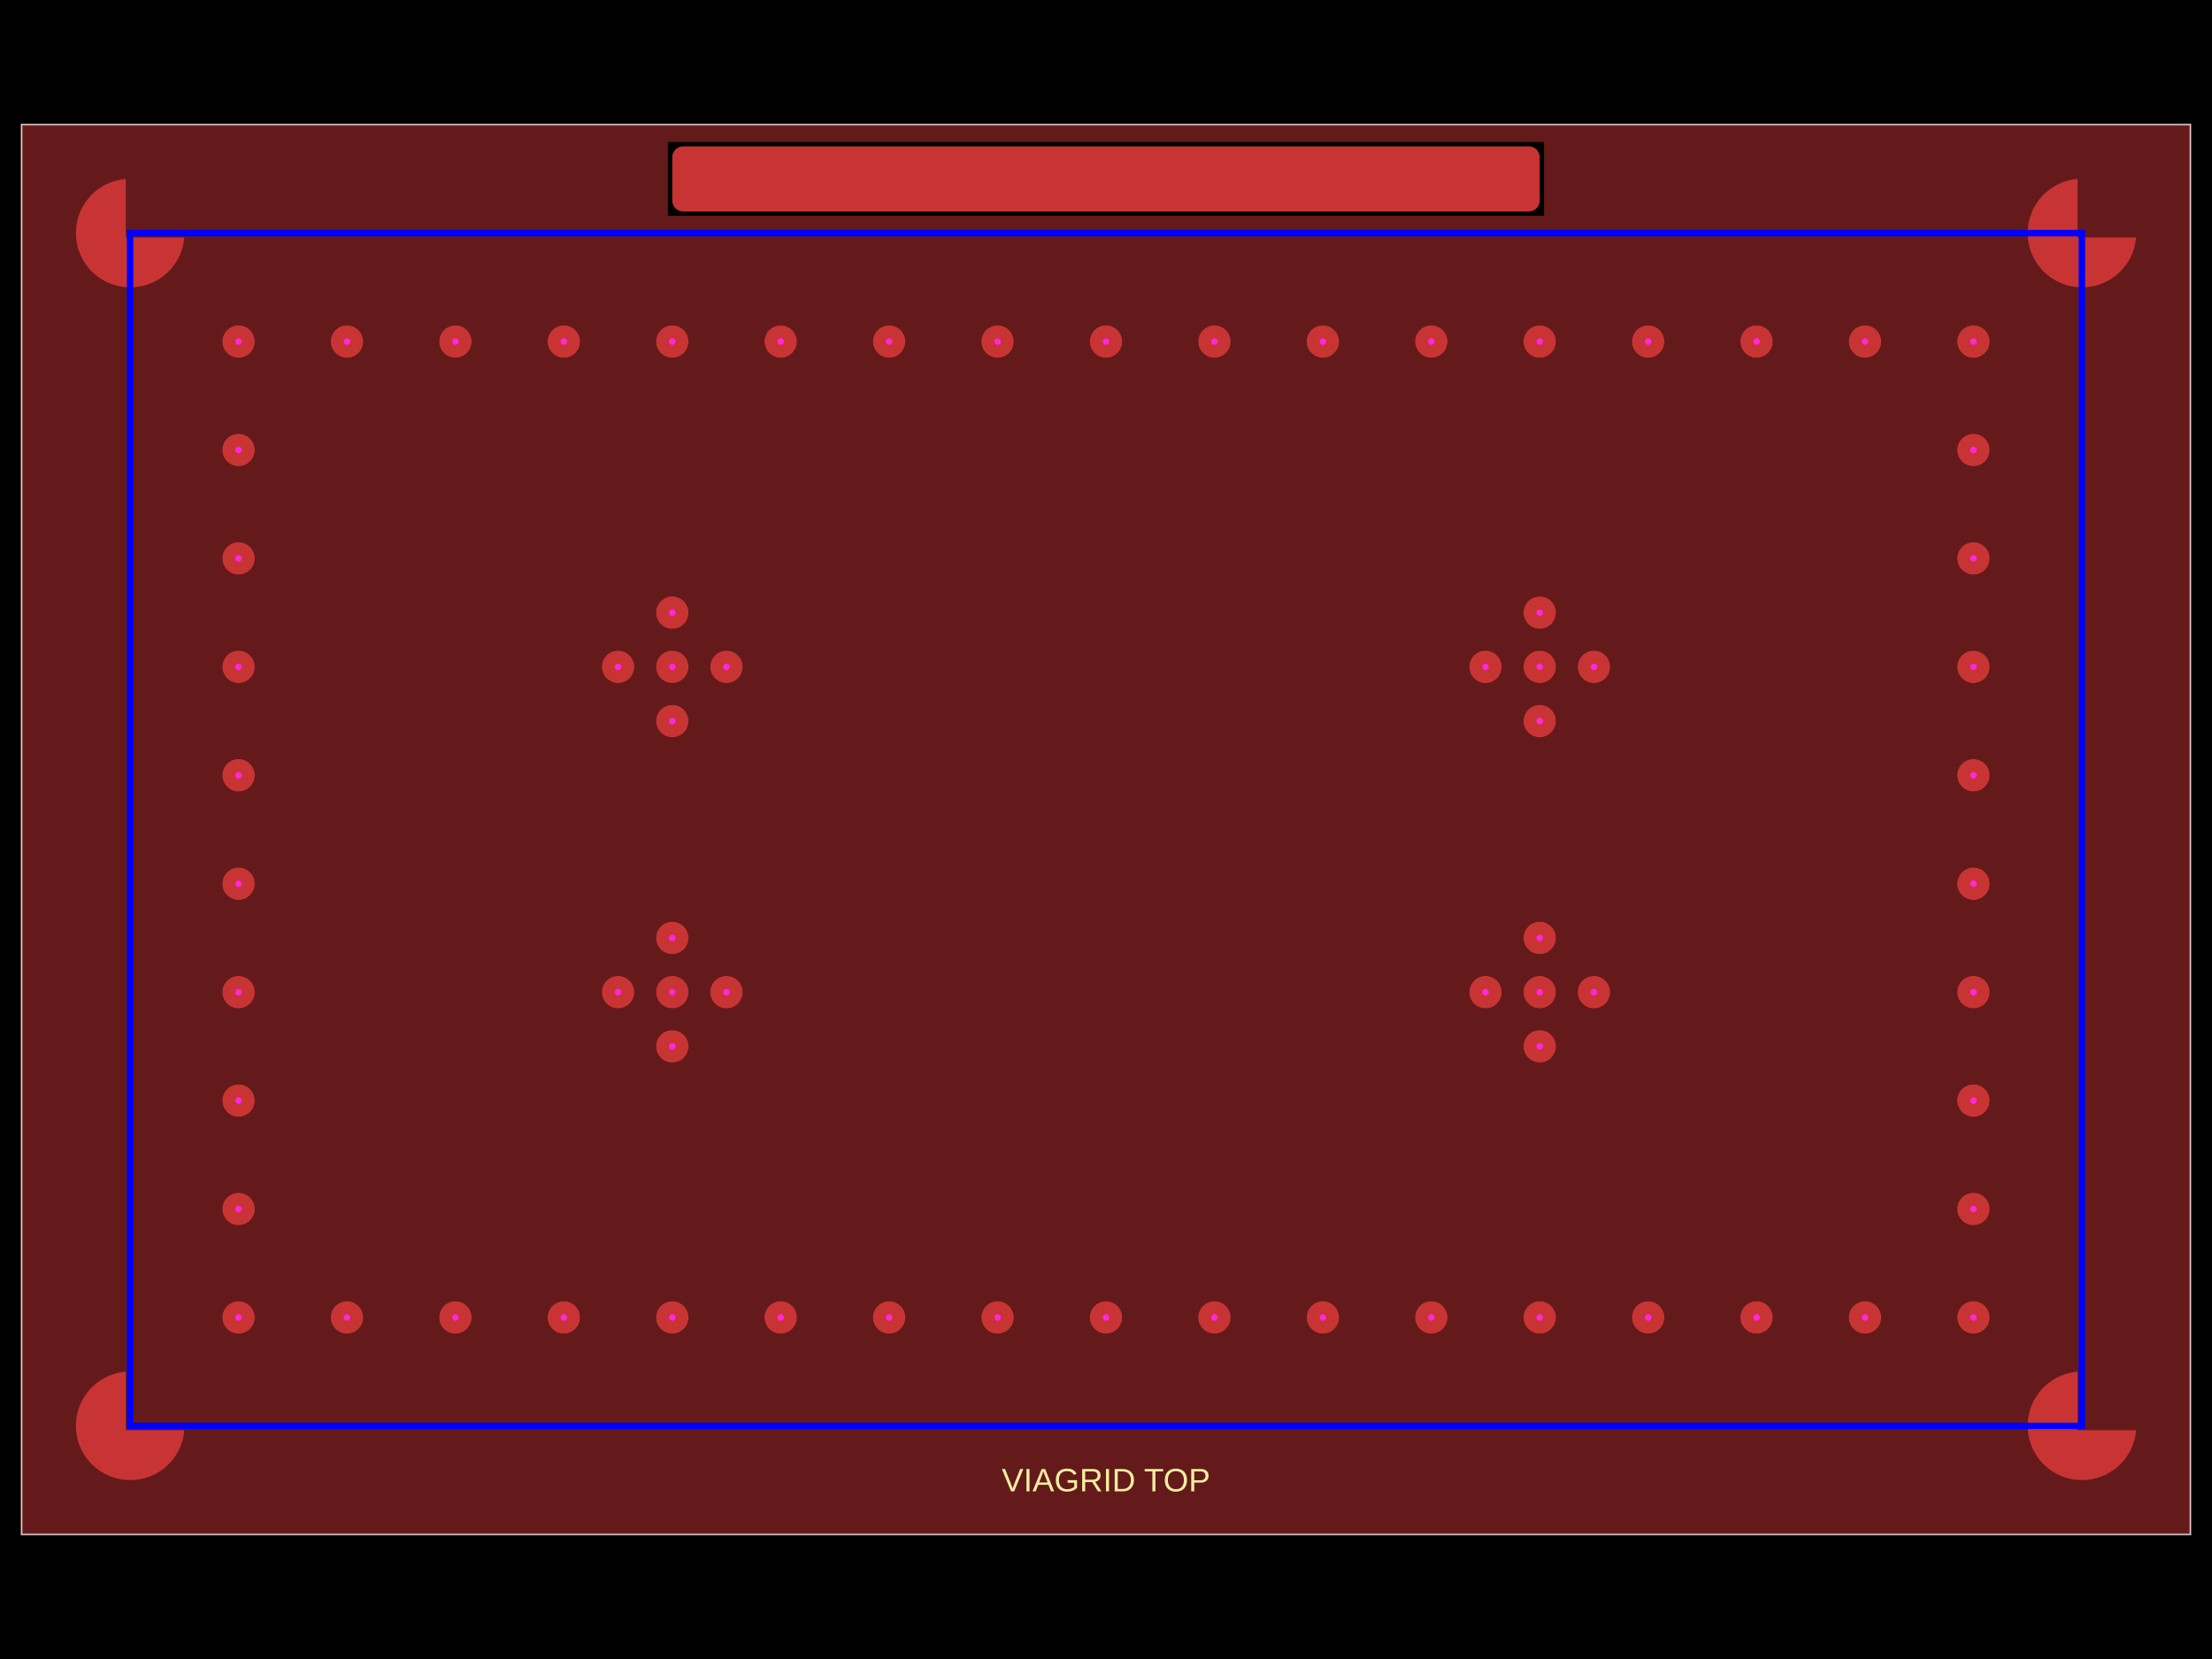
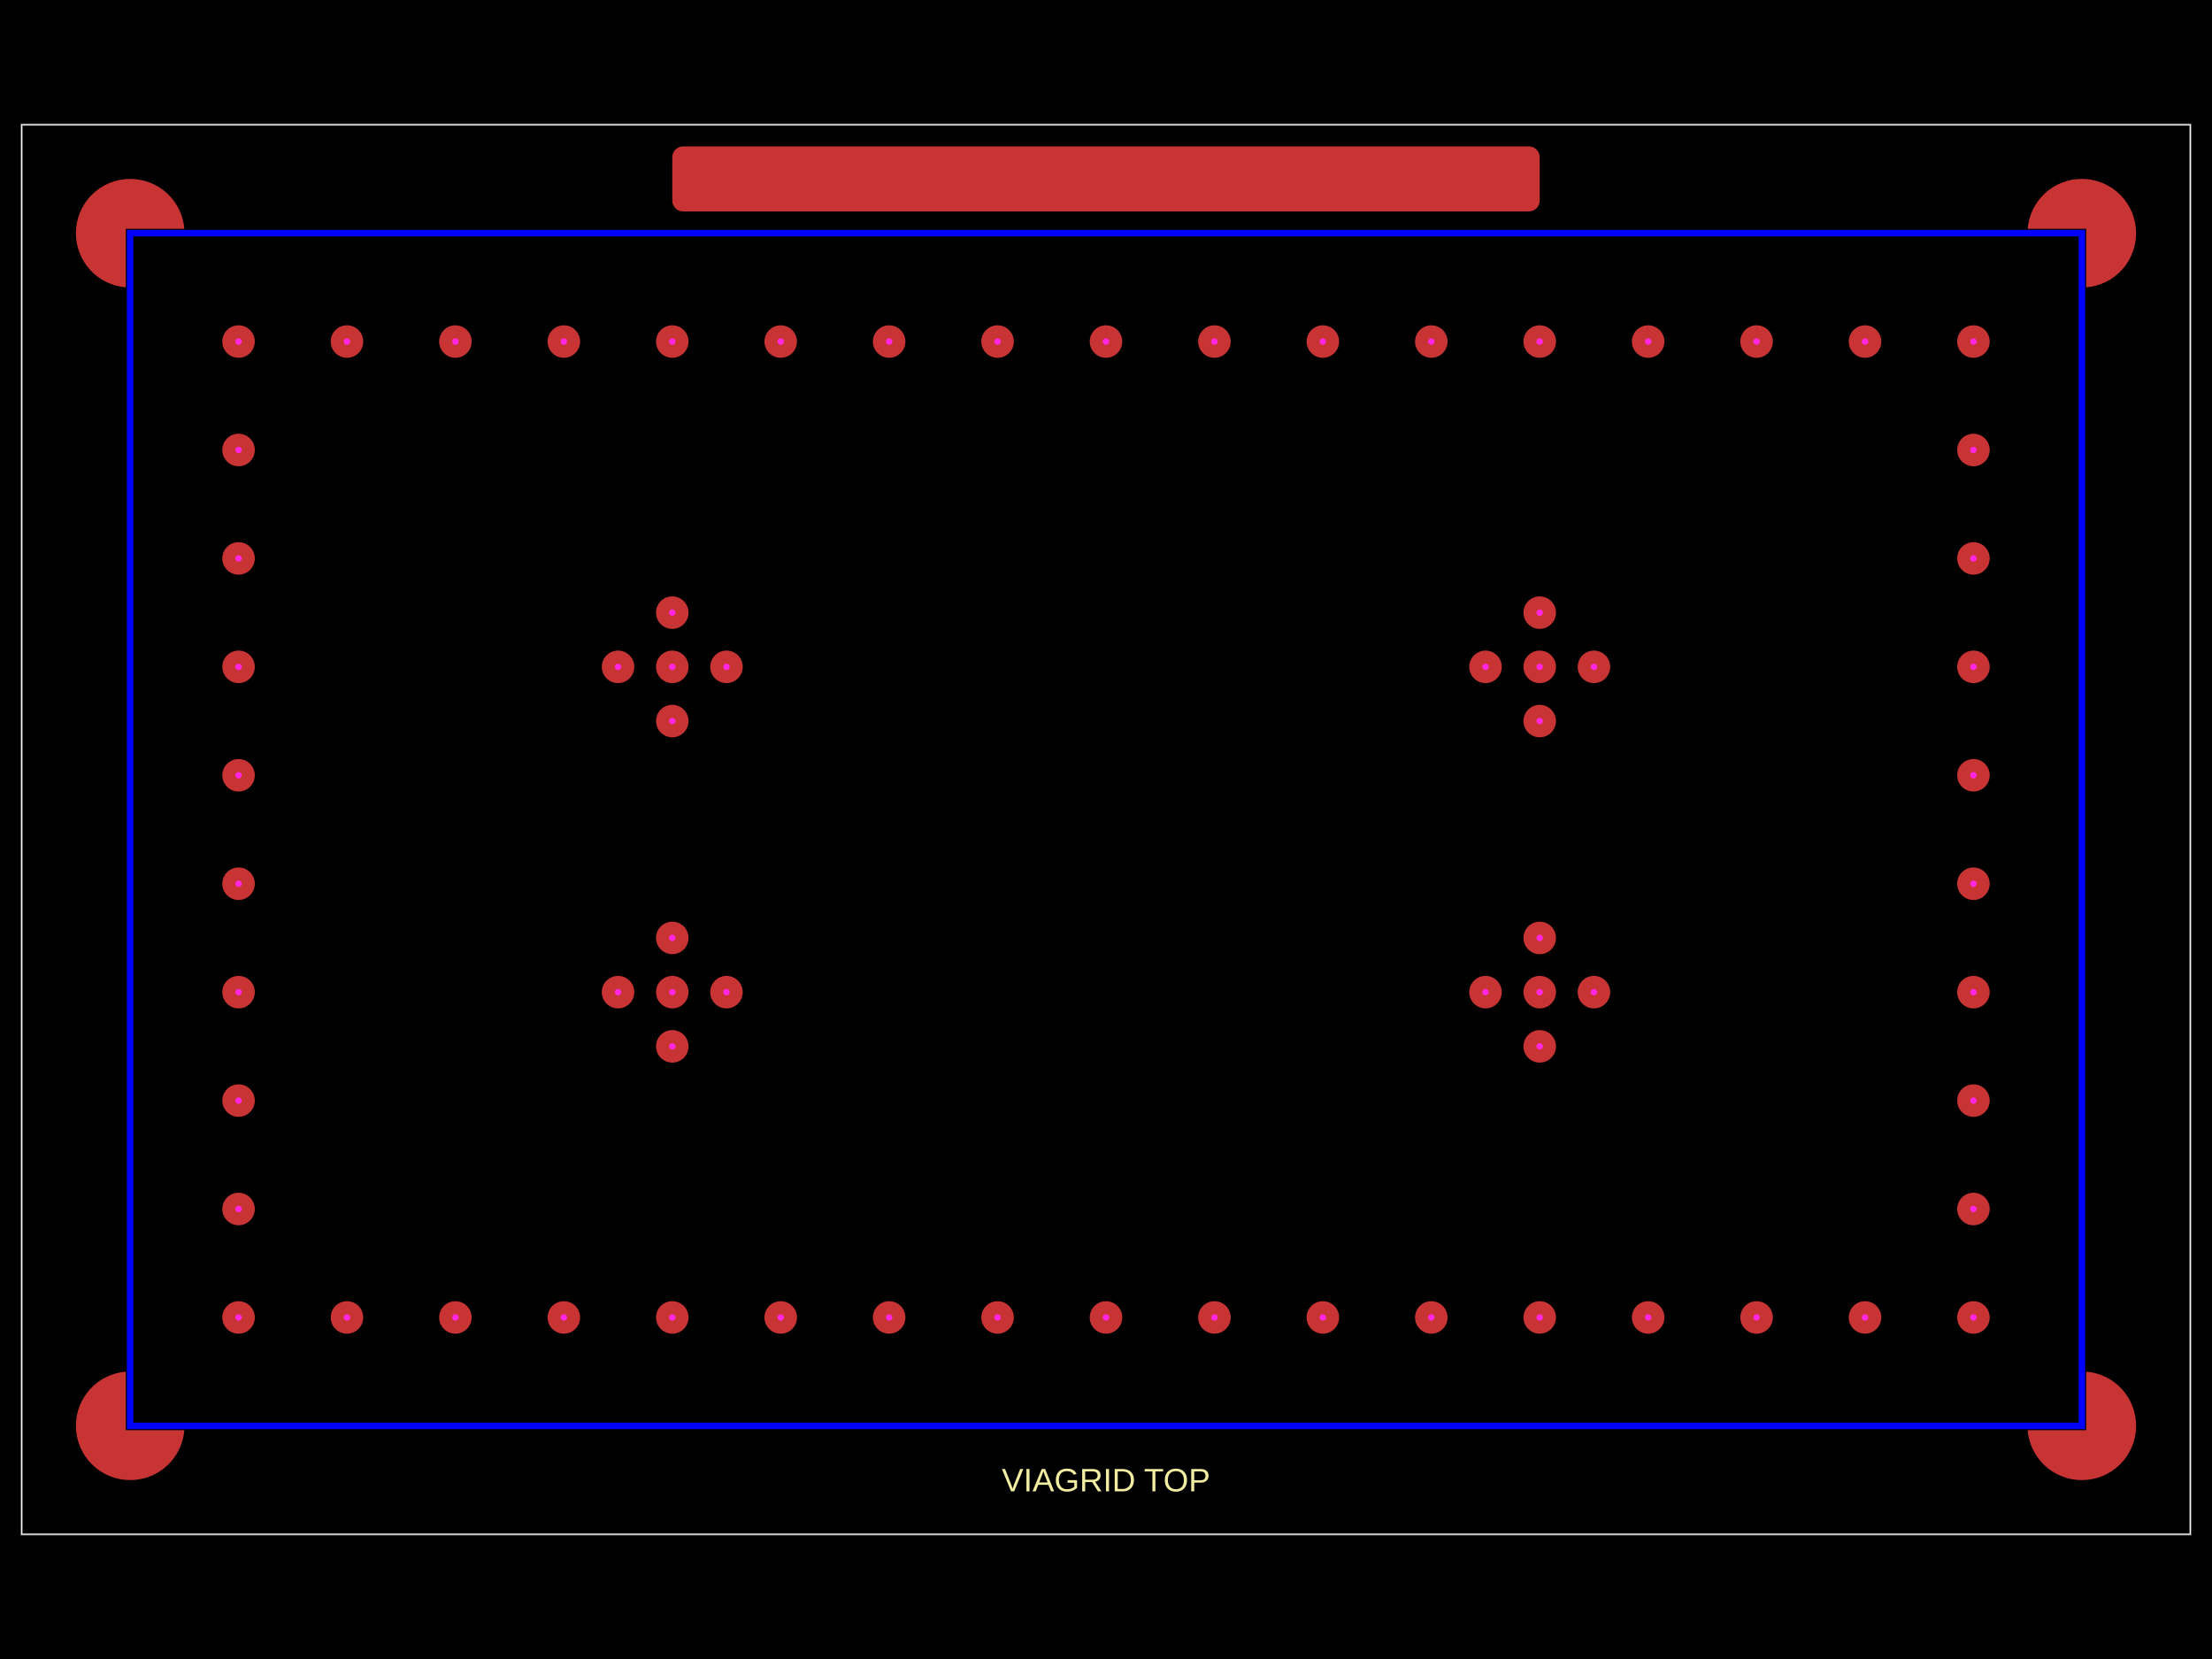
- <svg xmlns="http://www.w3.org/2000/svg" width="800" height="600" data-software-used-string="@tscircuit/core@0.0.826">
+ <svg xmlns="http://www.w3.org/2000/svg" width="800" height="600" data-software-used-string="@tscircuit/core@0.0.837">
  <style />
  <rect class="boundary" x="0" y="0" fill="#000" width="800" height="600" data-type="pcb_background" data-pcb-layer="global" />
  <rect class="pcb-boundary" fill="none" stroke="#fff" stroke-width="0.3" x="7.843" y="45.098" width="784.314" height="509.804" data-type="pcb_boundary" data-pcb-layer="global" />
  <path class="pcb-board" d="M 7.843 554.902 L 792.157 554.902 L 792.157 45.098 L 7.843 45.098 Z" fill="none" stroke="rgba(255, 255, 255, 0.5)" stroke-width="0.784" data-type="pcb_board" data-pcb-layer="board" />
  <g data-type="pcb_via" data-pcb-layer="through">
    <circle class="pcb-hole-outer" fill="rgb(200, 52, 52)" cx="243.137" cy="358.824" r="5.882" data-type="pcb_via" data-pcb-layer="top" />
    <circle class="pcb-hole-inner" fill="#FF26E2" cx="243.137" cy="358.824" r="1.176" data-type="pcb_via" data-pcb-layer="drill" />
  </g>
  <g data-type="pcb_via" data-pcb-layer="through">
    <circle class="pcb-hole-outer" fill="rgb(200, 52, 52)" cx="262.745" cy="358.824" r="5.882" data-type="pcb_via" data-pcb-layer="top" />
    <circle class="pcb-hole-inner" fill="#FF26E2" cx="262.745" cy="358.824" r="1.176" data-type="pcb_via" data-pcb-layer="drill" />
  </g>
  <g data-type="pcb_via" data-pcb-layer="through">
    <circle class="pcb-hole-outer" fill="rgb(200, 52, 52)" cx="243.137" cy="339.216" r="5.882" data-type="pcb_via" data-pcb-layer="top" />
    <circle class="pcb-hole-inner" fill="#FF26E2" cx="243.137" cy="339.216" r="1.176" data-type="pcb_via" data-pcb-layer="drill" />
  </g>
  <g data-type="pcb_via" data-pcb-layer="through">
    <circle class="pcb-hole-outer" fill="rgb(200, 52, 52)" cx="223.529" cy="358.824" r="5.882" data-type="pcb_via" data-pcb-layer="top" />
    <circle class="pcb-hole-inner" fill="#FF26E2" cx="223.529" cy="358.824" r="1.176" data-type="pcb_via" data-pcb-layer="drill" />
  </g>
  <g data-type="pcb_via" data-pcb-layer="through">
    <circle class="pcb-hole-outer" fill="rgb(200, 52, 52)" cx="243.137" cy="378.431" r="5.882" data-type="pcb_via" data-pcb-layer="top" />
    <circle class="pcb-hole-inner" fill="#FF26E2" cx="243.137" cy="378.431" r="1.176" data-type="pcb_via" data-pcb-layer="drill" />
  </g>
  <g data-type="pcb_via" data-pcb-layer="through">
    <circle class="pcb-hole-outer" fill="rgb(200, 52, 52)" cx="556.863" cy="358.824" r="5.882" data-type="pcb_via" data-pcb-layer="top" />
    <circle class="pcb-hole-inner" fill="#FF26E2" cx="556.863" cy="358.824" r="1.176" data-type="pcb_via" data-pcb-layer="drill" />
  </g>
  <g data-type="pcb_via" data-pcb-layer="through">
    <circle class="pcb-hole-outer" fill="rgb(200, 52, 52)" cx="576.471" cy="358.824" r="5.882" data-type="pcb_via" data-pcb-layer="top" />
    <circle class="pcb-hole-inner" fill="#FF26E2" cx="576.471" cy="358.824" r="1.176" data-type="pcb_via" data-pcb-layer="drill" />
  </g>
  <g data-type="pcb_via" data-pcb-layer="through">
    <circle class="pcb-hole-outer" fill="rgb(200, 52, 52)" cx="556.863" cy="339.216" r="5.882" data-type="pcb_via" data-pcb-layer="top" />
    <circle class="pcb-hole-inner" fill="#FF26E2" cx="556.863" cy="339.216" r="1.176" data-type="pcb_via" data-pcb-layer="drill" />
  </g>
  <g data-type="pcb_via" data-pcb-layer="through">
    <circle class="pcb-hole-outer" fill="rgb(200, 52, 52)" cx="537.255" cy="358.824" r="5.882" data-type="pcb_via" data-pcb-layer="top" />
    <circle class="pcb-hole-inner" fill="#FF26E2" cx="537.255" cy="358.824" r="1.176" data-type="pcb_via" data-pcb-layer="drill" />
  </g>
  <g data-type="pcb_via" data-pcb-layer="through">
    <circle class="pcb-hole-outer" fill="rgb(200, 52, 52)" cx="556.863" cy="378.431" r="5.882" data-type="pcb_via" data-pcb-layer="top" />
    <circle class="pcb-hole-inner" fill="#FF26E2" cx="556.863" cy="378.431" r="1.176" data-type="pcb_via" data-pcb-layer="drill" />
  </g>
  <g data-type="pcb_via" data-pcb-layer="through">
    <circle class="pcb-hole-outer" fill="rgb(200, 52, 52)" cx="243.137" cy="241.176" r="5.882" data-type="pcb_via" data-pcb-layer="top" />
    <circle class="pcb-hole-inner" fill="#FF26E2" cx="243.137" cy="241.176" r="1.176" data-type="pcb_via" data-pcb-layer="drill" />
  </g>
  <g data-type="pcb_via" data-pcb-layer="through">
    <circle class="pcb-hole-outer" fill="rgb(200, 52, 52)" cx="262.745" cy="241.176" r="5.882" data-type="pcb_via" data-pcb-layer="top" />
    <circle class="pcb-hole-inner" fill="#FF26E2" cx="262.745" cy="241.176" r="1.176" data-type="pcb_via" data-pcb-layer="drill" />
  </g>
  <g data-type="pcb_via" data-pcb-layer="through">
    <circle class="pcb-hole-outer" fill="rgb(200, 52, 52)" cx="243.137" cy="221.569" r="5.882" data-type="pcb_via" data-pcb-layer="top" />
    <circle class="pcb-hole-inner" fill="#FF26E2" cx="243.137" cy="221.569" r="1.176" data-type="pcb_via" data-pcb-layer="drill" />
  </g>
  <g data-type="pcb_via" data-pcb-layer="through">
    <circle class="pcb-hole-outer" fill="rgb(200, 52, 52)" cx="223.529" cy="241.176" r="5.882" data-type="pcb_via" data-pcb-layer="top" />
    <circle class="pcb-hole-inner" fill="#FF26E2" cx="223.529" cy="241.176" r="1.176" data-type="pcb_via" data-pcb-layer="drill" />
  </g>
  <g data-type="pcb_via" data-pcb-layer="through">
    <circle class="pcb-hole-outer" fill="rgb(200, 52, 52)" cx="243.137" cy="260.784" r="5.882" data-type="pcb_via" data-pcb-layer="top" />
    <circle class="pcb-hole-inner" fill="#FF26E2" cx="243.137" cy="260.784" r="1.176" data-type="pcb_via" data-pcb-layer="drill" />
  </g>
  <g data-type="pcb_via" data-pcb-layer="through">
    <circle class="pcb-hole-outer" fill="rgb(200, 52, 52)" cx="556.863" cy="241.176" r="5.882" data-type="pcb_via" data-pcb-layer="top" />
    <circle class="pcb-hole-inner" fill="#FF26E2" cx="556.863" cy="241.176" r="1.176" data-type="pcb_via" data-pcb-layer="drill" />
  </g>
  <g data-type="pcb_via" data-pcb-layer="through">
    <circle class="pcb-hole-outer" fill="rgb(200, 52, 52)" cx="576.471" cy="241.176" r="5.882" data-type="pcb_via" data-pcb-layer="top" />
    <circle class="pcb-hole-inner" fill="#FF26E2" cx="576.471" cy="241.176" r="1.176" data-type="pcb_via" data-pcb-layer="drill" />
  </g>
  <g data-type="pcb_via" data-pcb-layer="through">
    <circle class="pcb-hole-outer" fill="rgb(200, 52, 52)" cx="556.863" cy="221.569" r="5.882" data-type="pcb_via" data-pcb-layer="top" />
    <circle class="pcb-hole-inner" fill="#FF26E2" cx="556.863" cy="221.569" r="1.176" data-type="pcb_via" data-pcb-layer="drill" />
  </g>
  <g data-type="pcb_via" data-pcb-layer="through">
    <circle class="pcb-hole-outer" fill="rgb(200, 52, 52)" cx="537.255" cy="241.176" r="5.882" data-type="pcb_via" data-pcb-layer="top" />
    <circle class="pcb-hole-inner" fill="#FF26E2" cx="537.255" cy="241.176" r="1.176" data-type="pcb_via" data-pcb-layer="drill" />
  </g>
  <g data-type="pcb_via" data-pcb-layer="through">
    <circle class="pcb-hole-outer" fill="rgb(200, 52, 52)" cx="556.863" cy="260.784" r="5.882" data-type="pcb_via" data-pcb-layer="top" />
    <circle class="pcb-hole-inner" fill="#FF26E2" cx="556.863" cy="260.784" r="1.176" data-type="pcb_via" data-pcb-layer="drill" />
  </g>
  <g data-type="pcb_via" data-pcb-layer="through">
    <circle class="pcb-hole-outer" fill="rgb(200, 52, 52)" cx="86.275" cy="476.471" r="5.882" data-type="pcb_via" data-pcb-layer="top" />
    <circle class="pcb-hole-inner" fill="#FF26E2" cx="86.275" cy="476.471" r="1.176" data-type="pcb_via" data-pcb-layer="drill" />
  </g>
  <g data-type="pcb_via" data-pcb-layer="through">
    <circle class="pcb-hole-outer" fill="rgb(200, 52, 52)" cx="125.49" cy="476.471" r="5.882" data-type="pcb_via" data-pcb-layer="top" />
    <circle class="pcb-hole-inner" fill="#FF26E2" cx="125.49" cy="476.471" r="1.176" data-type="pcb_via" data-pcb-layer="drill" />
  </g>
  <g data-type="pcb_via" data-pcb-layer="through">
    <circle class="pcb-hole-outer" fill="rgb(200, 52, 52)" cx="164.706" cy="476.471" r="5.882" data-type="pcb_via" data-pcb-layer="top" />
    <circle class="pcb-hole-inner" fill="#FF26E2" cx="164.706" cy="476.471" r="1.176" data-type="pcb_via" data-pcb-layer="drill" />
  </g>
  <g data-type="pcb_via" data-pcb-layer="through">
    <circle class="pcb-hole-outer" fill="rgb(200, 52, 52)" cx="203.922" cy="476.471" r="5.882" data-type="pcb_via" data-pcb-layer="top" />
    <circle class="pcb-hole-inner" fill="#FF26E2" cx="203.922" cy="476.471" r="1.176" data-type="pcb_via" data-pcb-layer="drill" />
  </g>
  <g data-type="pcb_via" data-pcb-layer="through">
    <circle class="pcb-hole-outer" fill="rgb(200, 52, 52)" cx="243.137" cy="476.471" r="5.882" data-type="pcb_via" data-pcb-layer="top" />
    <circle class="pcb-hole-inner" fill="#FF26E2" cx="243.137" cy="476.471" r="1.176" data-type="pcb_via" data-pcb-layer="drill" />
  </g>
  <g data-type="pcb_via" data-pcb-layer="through">
    <circle class="pcb-hole-outer" fill="rgb(200, 52, 52)" cx="282.353" cy="476.471" r="5.882" data-type="pcb_via" data-pcb-layer="top" />
    <circle class="pcb-hole-inner" fill="#FF26E2" cx="282.353" cy="476.471" r="1.176" data-type="pcb_via" data-pcb-layer="drill" />
  </g>
  <g data-type="pcb_via" data-pcb-layer="through">
    <circle class="pcb-hole-outer" fill="rgb(200, 52, 52)" cx="321.569" cy="476.471" r="5.882" data-type="pcb_via" data-pcb-layer="top" />
    <circle class="pcb-hole-inner" fill="#FF26E2" cx="321.569" cy="476.471" r="1.176" data-type="pcb_via" data-pcb-layer="drill" />
  </g>
  <g data-type="pcb_via" data-pcb-layer="through">
    <circle class="pcb-hole-outer" fill="rgb(200, 52, 52)" cx="360.784" cy="476.471" r="5.882" data-type="pcb_via" data-pcb-layer="top" />
    <circle class="pcb-hole-inner" fill="#FF26E2" cx="360.784" cy="476.471" r="1.176" data-type="pcb_via" data-pcb-layer="drill" />
  </g>
  <g data-type="pcb_via" data-pcb-layer="through">
    <circle class="pcb-hole-outer" fill="rgb(200, 52, 52)" cx="400" cy="476.471" r="5.882" data-type="pcb_via" data-pcb-layer="top" />
    <circle class="pcb-hole-inner" fill="#FF26E2" cx="400" cy="476.471" r="1.176" data-type="pcb_via" data-pcb-layer="drill" />
  </g>
  <g data-type="pcb_via" data-pcb-layer="through">
    <circle class="pcb-hole-outer" fill="rgb(200, 52, 52)" cx="439.216" cy="476.471" r="5.882" data-type="pcb_via" data-pcb-layer="top" />
    <circle class="pcb-hole-inner" fill="#FF26E2" cx="439.216" cy="476.471" r="1.176" data-type="pcb_via" data-pcb-layer="drill" />
  </g>
  <g data-type="pcb_via" data-pcb-layer="through">
    <circle class="pcb-hole-outer" fill="rgb(200, 52, 52)" cx="478.431" cy="476.471" r="5.882" data-type="pcb_via" data-pcb-layer="top" />
    <circle class="pcb-hole-inner" fill="#FF26E2" cx="478.431" cy="476.471" r="1.176" data-type="pcb_via" data-pcb-layer="drill" />
  </g>
  <g data-type="pcb_via" data-pcb-layer="through">
    <circle class="pcb-hole-outer" fill="rgb(200, 52, 52)" cx="517.647" cy="476.471" r="5.882" data-type="pcb_via" data-pcb-layer="top" />
    <circle class="pcb-hole-inner" fill="#FF26E2" cx="517.647" cy="476.471" r="1.176" data-type="pcb_via" data-pcb-layer="drill" />
  </g>
  <g data-type="pcb_via" data-pcb-layer="through">
    <circle class="pcb-hole-outer" fill="rgb(200, 52, 52)" cx="556.863" cy="476.471" r="5.882" data-type="pcb_via" data-pcb-layer="top" />
    <circle class="pcb-hole-inner" fill="#FF26E2" cx="556.863" cy="476.471" r="1.176" data-type="pcb_via" data-pcb-layer="drill" />
  </g>
  <g data-type="pcb_via" data-pcb-layer="through">
    <circle class="pcb-hole-outer" fill="rgb(200, 52, 52)" cx="596.078" cy="476.471" r="5.882" data-type="pcb_via" data-pcb-layer="top" />
    <circle class="pcb-hole-inner" fill="#FF26E2" cx="596.078" cy="476.471" r="1.176" data-type="pcb_via" data-pcb-layer="drill" />
  </g>
  <g data-type="pcb_via" data-pcb-layer="through">
    <circle class="pcb-hole-outer" fill="rgb(200, 52, 52)" cx="635.294" cy="476.471" r="5.882" data-type="pcb_via" data-pcb-layer="top" />
    <circle class="pcb-hole-inner" fill="#FF26E2" cx="635.294" cy="476.471" r="1.176" data-type="pcb_via" data-pcb-layer="drill" />
  </g>
  <g data-type="pcb_via" data-pcb-layer="through">
    <circle class="pcb-hole-outer" fill="rgb(200, 52, 52)" cx="674.51" cy="476.471" r="5.882" data-type="pcb_via" data-pcb-layer="top" />
    <circle class="pcb-hole-inner" fill="#FF26E2" cx="674.51" cy="476.471" r="1.176" data-type="pcb_via" data-pcb-layer="drill" />
  </g>
  <g data-type="pcb_via" data-pcb-layer="through">
    <circle class="pcb-hole-outer" fill="rgb(200, 52, 52)" cx="713.725" cy="476.471" r="5.882" data-type="pcb_via" data-pcb-layer="top" />
    <circle class="pcb-hole-inner" fill="#FF26E2" cx="713.725" cy="476.471" r="1.176" data-type="pcb_via" data-pcb-layer="drill" />
  </g>
  <g data-type="pcb_via" data-pcb-layer="through">
    <circle class="pcb-hole-outer" fill="rgb(200, 52, 52)" cx="86.275" cy="123.529" r="5.882" data-type="pcb_via" data-pcb-layer="top" />
    <circle class="pcb-hole-inner" fill="#FF26E2" cx="86.275" cy="123.529" r="1.176" data-type="pcb_via" data-pcb-layer="drill" />
  </g>
  <g data-type="pcb_via" data-pcb-layer="through">
    <circle class="pcb-hole-outer" fill="rgb(200, 52, 52)" cx="125.49" cy="123.529" r="5.882" data-type="pcb_via" data-pcb-layer="top" />
    <circle class="pcb-hole-inner" fill="#FF26E2" cx="125.49" cy="123.529" r="1.176" data-type="pcb_via" data-pcb-layer="drill" />
  </g>
  <g data-type="pcb_via" data-pcb-layer="through">
    <circle class="pcb-hole-outer" fill="rgb(200, 52, 52)" cx="164.706" cy="123.529" r="5.882" data-type="pcb_via" data-pcb-layer="top" />
    <circle class="pcb-hole-inner" fill="#FF26E2" cx="164.706" cy="123.529" r="1.176" data-type="pcb_via" data-pcb-layer="drill" />
  </g>
  <g data-type="pcb_via" data-pcb-layer="through">
    <circle class="pcb-hole-outer" fill="rgb(200, 52, 52)" cx="203.922" cy="123.529" r="5.882" data-type="pcb_via" data-pcb-layer="top" />
    <circle class="pcb-hole-inner" fill="#FF26E2" cx="203.922" cy="123.529" r="1.176" data-type="pcb_via" data-pcb-layer="drill" />
  </g>
  <g data-type="pcb_via" data-pcb-layer="through">
    <circle class="pcb-hole-outer" fill="rgb(200, 52, 52)" cx="243.137" cy="123.529" r="5.882" data-type="pcb_via" data-pcb-layer="top" />
    <circle class="pcb-hole-inner" fill="#FF26E2" cx="243.137" cy="123.529" r="1.176" data-type="pcb_via" data-pcb-layer="drill" />
  </g>
  <g data-type="pcb_via" data-pcb-layer="through">
    <circle class="pcb-hole-outer" fill="rgb(200, 52, 52)" cx="282.353" cy="123.529" r="5.882" data-type="pcb_via" data-pcb-layer="top" />
    <circle class="pcb-hole-inner" fill="#FF26E2" cx="282.353" cy="123.529" r="1.176" data-type="pcb_via" data-pcb-layer="drill" />
  </g>
  <g data-type="pcb_via" data-pcb-layer="through">
    <circle class="pcb-hole-outer" fill="rgb(200, 52, 52)" cx="321.569" cy="123.529" r="5.882" data-type="pcb_via" data-pcb-layer="top" />
    <circle class="pcb-hole-inner" fill="#FF26E2" cx="321.569" cy="123.529" r="1.176" data-type="pcb_via" data-pcb-layer="drill" />
  </g>
  <g data-type="pcb_via" data-pcb-layer="through">
    <circle class="pcb-hole-outer" fill="rgb(200, 52, 52)" cx="360.784" cy="123.529" r="5.882" data-type="pcb_via" data-pcb-layer="top" />
    <circle class="pcb-hole-inner" fill="#FF26E2" cx="360.784" cy="123.529" r="1.176" data-type="pcb_via" data-pcb-layer="drill" />
  </g>
  <g data-type="pcb_via" data-pcb-layer="through">
    <circle class="pcb-hole-outer" fill="rgb(200, 52, 52)" cx="400" cy="123.529" r="5.882" data-type="pcb_via" data-pcb-layer="top" />
    <circle class="pcb-hole-inner" fill="#FF26E2" cx="400" cy="123.529" r="1.176" data-type="pcb_via" data-pcb-layer="drill" />
  </g>
  <g data-type="pcb_via" data-pcb-layer="through">
    <circle class="pcb-hole-outer" fill="rgb(200, 52, 52)" cx="439.216" cy="123.529" r="5.882" data-type="pcb_via" data-pcb-layer="top" />
    <circle class="pcb-hole-inner" fill="#FF26E2" cx="439.216" cy="123.529" r="1.176" data-type="pcb_via" data-pcb-layer="drill" />
  </g>
  <g data-type="pcb_via" data-pcb-layer="through">
    <circle class="pcb-hole-outer" fill="rgb(200, 52, 52)" cx="478.431" cy="123.529" r="5.882" data-type="pcb_via" data-pcb-layer="top" />
    <circle class="pcb-hole-inner" fill="#FF26E2" cx="478.431" cy="123.529" r="1.176" data-type="pcb_via" data-pcb-layer="drill" />
  </g>
  <g data-type="pcb_via" data-pcb-layer="through">
    <circle class="pcb-hole-outer" fill="rgb(200, 52, 52)" cx="517.647" cy="123.529" r="5.882" data-type="pcb_via" data-pcb-layer="top" />
    <circle class="pcb-hole-inner" fill="#FF26E2" cx="517.647" cy="123.529" r="1.176" data-type="pcb_via" data-pcb-layer="drill" />
  </g>
  <g data-type="pcb_via" data-pcb-layer="through">
    <circle class="pcb-hole-outer" fill="rgb(200, 52, 52)" cx="556.863" cy="123.529" r="5.882" data-type="pcb_via" data-pcb-layer="top" />
    <circle class="pcb-hole-inner" fill="#FF26E2" cx="556.863" cy="123.529" r="1.176" data-type="pcb_via" data-pcb-layer="drill" />
  </g>
  <g data-type="pcb_via" data-pcb-layer="through">
    <circle class="pcb-hole-outer" fill="rgb(200, 52, 52)" cx="596.078" cy="123.529" r="5.882" data-type="pcb_via" data-pcb-layer="top" />
    <circle class="pcb-hole-inner" fill="#FF26E2" cx="596.078" cy="123.529" r="1.176" data-type="pcb_via" data-pcb-layer="drill" />
  </g>
  <g data-type="pcb_via" data-pcb-layer="through">
    <circle class="pcb-hole-outer" fill="rgb(200, 52, 52)" cx="635.294" cy="123.529" r="5.882" data-type="pcb_via" data-pcb-layer="top" />
    <circle class="pcb-hole-inner" fill="#FF26E2" cx="635.294" cy="123.529" r="1.176" data-type="pcb_via" data-pcb-layer="drill" />
  </g>
  <g data-type="pcb_via" data-pcb-layer="through">
    <circle class="pcb-hole-outer" fill="rgb(200, 52, 52)" cx="674.51" cy="123.529" r="5.882" data-type="pcb_via" data-pcb-layer="top" />
    <circle class="pcb-hole-inner" fill="#FF26E2" cx="674.51" cy="123.529" r="1.176" data-type="pcb_via" data-pcb-layer="drill" />
  </g>
  <g data-type="pcb_via" data-pcb-layer="through">
    <circle class="pcb-hole-outer" fill="rgb(200, 52, 52)" cx="713.725" cy="123.529" r="5.882" data-type="pcb_via" data-pcb-layer="top" />
    <circle class="pcb-hole-inner" fill="#FF26E2" cx="713.725" cy="123.529" r="1.176" data-type="pcb_via" data-pcb-layer="drill" />
  </g>
  <g data-type="pcb_via" data-pcb-layer="through">
    <circle class="pcb-hole-outer" fill="rgb(200, 52, 52)" cx="86.275" cy="437.255" r="5.882" data-type="pcb_via" data-pcb-layer="top" />
    <circle class="pcb-hole-inner" fill="#FF26E2" cx="86.275" cy="437.255" r="1.176" data-type="pcb_via" data-pcb-layer="drill" />
  </g>
  <g data-type="pcb_via" data-pcb-layer="through">
    <circle class="pcb-hole-outer" fill="rgb(200, 52, 52)" cx="713.725" cy="437.255" r="5.882" data-type="pcb_via" data-pcb-layer="top" />
    <circle class="pcb-hole-inner" fill="#FF26E2" cx="713.725" cy="437.255" r="1.176" data-type="pcb_via" data-pcb-layer="drill" />
  </g>
  <g data-type="pcb_via" data-pcb-layer="through">
    <circle class="pcb-hole-outer" fill="rgb(200, 52, 52)" cx="86.275" cy="398.039" r="5.882" data-type="pcb_via" data-pcb-layer="top" />
    <circle class="pcb-hole-inner" fill="#FF26E2" cx="86.275" cy="398.039" r="1.176" data-type="pcb_via" data-pcb-layer="drill" />
  </g>
  <g data-type="pcb_via" data-pcb-layer="through">
    <circle class="pcb-hole-outer" fill="rgb(200, 52, 52)" cx="713.725" cy="398.039" r="5.882" data-type="pcb_via" data-pcb-layer="top" />
    <circle class="pcb-hole-inner" fill="#FF26E2" cx="713.725" cy="398.039" r="1.176" data-type="pcb_via" data-pcb-layer="drill" />
  </g>
  <g data-type="pcb_via" data-pcb-layer="through">
    <circle class="pcb-hole-outer" fill="rgb(200, 52, 52)" cx="86.275" cy="358.824" r="5.882" data-type="pcb_via" data-pcb-layer="top" />
    <circle class="pcb-hole-inner" fill="#FF26E2" cx="86.275" cy="358.824" r="1.176" data-type="pcb_via" data-pcb-layer="drill" />
  </g>
  <g data-type="pcb_via" data-pcb-layer="through">
    <circle class="pcb-hole-outer" fill="rgb(200, 52, 52)" cx="713.725" cy="358.824" r="5.882" data-type="pcb_via" data-pcb-layer="top" />
    <circle class="pcb-hole-inner" fill="#FF26E2" cx="713.725" cy="358.824" r="1.176" data-type="pcb_via" data-pcb-layer="drill" />
  </g>
  <g data-type="pcb_via" data-pcb-layer="through">
    <circle class="pcb-hole-outer" fill="rgb(200, 52, 52)" cx="86.275" cy="319.608" r="5.882" data-type="pcb_via" data-pcb-layer="top" />
    <circle class="pcb-hole-inner" fill="#FF26E2" cx="86.275" cy="319.608" r="1.176" data-type="pcb_via" data-pcb-layer="drill" />
  </g>
  <g data-type="pcb_via" data-pcb-layer="through">
    <circle class="pcb-hole-outer" fill="rgb(200, 52, 52)" cx="713.725" cy="319.608" r="5.882" data-type="pcb_via" data-pcb-layer="top" />
    <circle class="pcb-hole-inner" fill="#FF26E2" cx="713.725" cy="319.608" r="1.176" data-type="pcb_via" data-pcb-layer="drill" />
  </g>
  <g data-type="pcb_via" data-pcb-layer="through">
    <circle class="pcb-hole-outer" fill="rgb(200, 52, 52)" cx="86.275" cy="280.392" r="5.882" data-type="pcb_via" data-pcb-layer="top" />
    <circle class="pcb-hole-inner" fill="#FF26E2" cx="86.275" cy="280.392" r="1.176" data-type="pcb_via" data-pcb-layer="drill" />
  </g>
  <g data-type="pcb_via" data-pcb-layer="through">
    <circle class="pcb-hole-outer" fill="rgb(200, 52, 52)" cx="713.725" cy="280.392" r="5.882" data-type="pcb_via" data-pcb-layer="top" />
    <circle class="pcb-hole-inner" fill="#FF26E2" cx="713.725" cy="280.392" r="1.176" data-type="pcb_via" data-pcb-layer="drill" />
  </g>
  <g data-type="pcb_via" data-pcb-layer="through">
    <circle class="pcb-hole-outer" fill="rgb(200, 52, 52)" cx="86.275" cy="241.176" r="5.882" data-type="pcb_via" data-pcb-layer="top" />
    <circle class="pcb-hole-inner" fill="#FF26E2" cx="86.275" cy="241.176" r="1.176" data-type="pcb_via" data-pcb-layer="drill" />
  </g>
  <g data-type="pcb_via" data-pcb-layer="through">
    <circle class="pcb-hole-outer" fill="rgb(200, 52, 52)" cx="713.725" cy="241.176" r="5.882" data-type="pcb_via" data-pcb-layer="top" />
    <circle class="pcb-hole-inner" fill="#FF26E2" cx="713.725" cy="241.176" r="1.176" data-type="pcb_via" data-pcb-layer="drill" />
  </g>
  <g data-type="pcb_via" data-pcb-layer="through">
    <circle class="pcb-hole-outer" fill="rgb(200, 52, 52)" cx="86.275" cy="201.961" r="5.882" data-type="pcb_via" data-pcb-layer="top" />
    <circle class="pcb-hole-inner" fill="#FF26E2" cx="86.275" cy="201.961" r="1.176" data-type="pcb_via" data-pcb-layer="drill" />
  </g>
  <g data-type="pcb_via" data-pcb-layer="through">
    <circle class="pcb-hole-outer" fill="rgb(200, 52, 52)" cx="713.725" cy="201.961" r="5.882" data-type="pcb_via" data-pcb-layer="top" />
    <circle class="pcb-hole-inner" fill="#FF26E2" cx="713.725" cy="201.961" r="1.176" data-type="pcb_via" data-pcb-layer="drill" />
  </g>
  <g data-type="pcb_via" data-pcb-layer="through">
    <circle class="pcb-hole-outer" fill="rgb(200, 52, 52)" cx="86.275" cy="162.745" r="5.882" data-type="pcb_via" data-pcb-layer="top" />
    <circle class="pcb-hole-inner" fill="#FF26E2" cx="86.275" cy="162.745" r="1.176" data-type="pcb_via" data-pcb-layer="drill" />
  </g>
  <g data-type="pcb_via" data-pcb-layer="through">
    <circle class="pcb-hole-outer" fill="rgb(200, 52, 52)" cx="713.725" cy="162.745" r="5.882" data-type="pcb_via" data-pcb-layer="top" />
    <circle class="pcb-hole-inner" fill="#FF26E2" cx="713.725" cy="162.745" r="1.176" data-type="pcb_via" data-pcb-layer="drill" />
  </g>
  <polygon class="pcb-pad" fill="rgb(200, 52, 52)" points="45.49,517.255 45.49,496.078 43.675,496.31 41.889,496.709 40.148,497.274 38.467,497.998 36.861,498.876 35.344,499.9 33.929,501.06 32.629,502.348 31.454,503.751 30.415,505.258 29.521,506.855 28.78,508.528 28.198,510.263 27.78,512.045 27.531,513.858 27.451,515.686 27.545,517.608 27.828,519.512 28.295,521.378 28.944,523.19 29.766,524.929 30.755,526.58 31.902,528.125 33.194,529.551 34.62,530.843 36.165,531.99 37.816,532.979 39.555,533.802 41.367,534.45 43.234,534.917 45.137,535.2 47.059,535.294 48.887,535.215 50.7,534.965 52.482,534.547 54.217,533.965 55.891,533.224 57.487,532.33 58.994,531.291 60.397,530.116 61.685,528.816 62.846,527.401 63.869,525.884 64.747,524.278 65.471,522.597 66.036,520.856 66.435,519.07 66.667,517.255 45.49,517.255" data-type="pcb_smtpad" data-pcb-layer="top" />
-   <polygon class="pcb-pad" fill="rgb(200, 52, 52)" points="45.49,85.882 45.49,64.706 43.675,64.937 41.889,65.337 40.148,65.901 38.467,66.626 36.861,67.503 35.344,68.527 33.929,69.688 32.629,70.975 31.454,72.378 30.415,73.885 29.521,75.482 28.78,77.155 28.198,78.89 27.78,80.672 27.531,82.485 27.451,84.314 27.545,86.236 27.828,88.139 28.295,90.006 28.944,91.817 29.766,93.557 30.755,95.207 31.902,96.753 33.194,98.179 34.62,99.471 36.165,100.617 37.816,101.606 39.555,102.429 41.367,103.077 43.234,103.545 45.137,103.827 47.059,103.922 48.887,103.842 50.7,103.592 52.482,103.175 54.217,102.593 55.891,101.852 57.487,100.958 58.994,99.919 60.397,98.744 61.685,97.443 62.846,96.028 63.869,94.511 64.747,92.905 65.471,91.225 66.036,89.484 66.435,87.698 66.667,85.882 45.49,85.882" data-type="pcb_smtpad" data-pcb-layer="top" />
-   <polygon class="pcb-pad" fill="rgb(200, 52, 52)" points="751.373,85.882 751.373,64.706 749.557,64.937 747.771,65.337 746.03,65.901 744.35,66.626 742.744,67.503 741.227,68.527 739.812,69.688 738.511,70.975 737.336,72.378 736.297,73.885 735.403,75.482 734.662,77.155 734.08,78.89 733.663,80.672 733.413,82.485 733.333,84.314 733.428,86.236 733.71,88.139 734.178,90.006 734.826,91.817 735.649,93.557 736.638,95.207 737.784,96.753 739.076,98.179 740.502,99.471 742.048,100.617 743.698,101.606 745.438,102.429 747.249,103.077 749.116,103.545 751.019,103.827 752.941,103.922 754.77,103.842 756.583,103.592 758.364,103.175 760.1,102.593 761.773,101.852 763.37,100.958 764.876,99.919 766.28,98.744 767.567,97.443 768.728,96.028 769.752,94.511 770.629,92.905 771.354,91.225 771.918,89.484 772.318,87.698 772.549,85.882 751.373,85.882" data-type="pcb_smtpad" data-pcb-layer="top" />
-   <polygon class="pcb-pad" fill="rgb(200, 52, 52)" points="751.373,517.255 751.373,496.078 749.557,496.31 747.771,496.709 746.03,497.274 744.35,497.998 742.744,498.876 741.227,499.9 739.812,501.06 738.511,502.348 737.336,503.751 736.297,505.258 735.403,506.855 734.662,508.528 734.08,510.263 733.663,512.045 733.413,513.858 733.333,515.686 733.428,517.608 733.71,519.512 734.178,521.378 734.826,523.19 735.649,524.929 736.638,526.58 737.784,528.125 739.076,529.551 740.502,530.843 742.048,531.99 743.698,532.979 745.438,533.802 747.249,534.45 749.116,534.917 751.019,535.2 752.941,535.294 754.77,535.215 756.583,534.965 758.364,534.547 760.1,533.965 761.773,533.224 763.37,532.33 764.876,531.291 766.28,530.116 767.567,528.816 768.728,527.401 769.752,525.884 770.629,524.278 771.354,522.597 771.918,520.856 772.318,519.07 772.549,517.255 751.373,517.255" data-type="pcb_smtpad" data-pcb-layer="top" />
+   <polygon class="pcb-pad" fill="rgb(200, 52, 52)" points="45.49,82.745 66.667,82.745 66.435,80.93 66.036,79.144 65.471,77.403 64.747,75.722 63.869,74.116 62.846,72.599 61.685,71.184 60.397,69.884 58.994,68.709 57.487,67.67 55.891,66.776 54.217,66.035 52.482,65.453 50.7,65.035 48.887,64.785 47.059,64.706 45.137,64.8 43.234,65.083 41.367,65.55 39.555,66.198 37.816,67.021 36.165,68.01 34.62,69.157 33.194,70.449 31.902,71.875 30.755,73.42 29.766,75.071 28.944,76.81 28.295,78.622 27.828,80.488 27.545,82.392 27.451,84.314 27.531,86.142 27.78,87.955 28.198,89.737 28.78,91.472 29.521,93.145 30.415,94.742 31.454,96.249 32.629,97.652 33.929,98.94 35.344,100.1 36.861,101.124 38.467,102.002 40.148,102.726 41.889,103.291 43.675,103.69 45.49,103.922 45.49,82.745" data-type="pcb_smtpad" data-pcb-layer="top" />
+   <polygon class="pcb-pad" fill="rgb(200, 52, 52)" points="754.51,82.745 754.51,103.922 756.325,103.69 758.111,103.291 759.852,102.726 761.533,102.002 763.139,101.124 764.656,100.1 766.071,98.94 767.371,97.652 768.546,96.249 769.585,94.742 770.479,93.145 771.22,91.472 771.802,89.737 772.22,87.955 772.469,86.142 772.549,84.314 772.455,82.392 772.172,80.488 771.705,78.622 771.056,76.81 770.234,75.071 769.245,73.42 768.098,71.875 766.806,70.449 765.38,69.157 763.835,68.01 762.184,67.021 760.445,66.198 758.633,65.55 756.766,65.083 754.863,64.8 752.941,64.706 751.113,64.785 749.3,65.035 747.518,65.453 745.783,66.035 744.109,66.776 742.513,67.67 741.006,68.709 739.603,69.884 738.315,71.184 737.154,72.599 736.131,74.116 735.253,75.722 734.529,77.403 733.964,79.144 733.565,80.93 733.333,82.745 754.51,82.745" data-type="pcb_smtpad" data-pcb-layer="top" />
+   <polygon class="pcb-pad" fill="rgb(200, 52, 52)" points="754.51,517.255 733.333,517.255 733.565,519.07 733.964,520.856 734.529,522.597 735.253,524.278 736.131,525.884 737.154,527.401 738.315,528.816 739.603,530.116 741.006,531.291 742.513,532.33 744.109,533.224 745.783,533.965 747.518,534.547 749.3,534.965 751.113,535.215 752.941,535.294 754.863,535.2 756.766,534.917 758.633,534.45 760.445,533.802 762.184,532.979 763.835,531.99 765.38,530.843 766.806,529.551 768.098,528.125 769.245,526.58 770.234,524.929 771.056,523.19 771.705,521.378 772.172,519.512 772.455,517.608 772.549,515.686 772.469,513.858 772.22,512.045 771.802,510.263 771.22,508.528 770.479,506.855 769.585,505.258 768.546,503.751 767.371,502.348 766.071,501.06 764.656,499.9 763.139,498.876 761.533,497.998 759.852,497.274 758.111,496.709 756.325,496.31 754.51,496.078 754.51,517.255" data-type="pcb_smtpad" data-pcb-layer="top" />
  <rect class="pcb-pad" fill="rgb(200, 52, 52)" x="243.137" y="52.941" width="313.725" height="23.529" data-type="pcb_smtpad" data-pcb-layer="top" rx="3.922" ry="3.922" />
-   <path class="pcb-copper-pour pcb-copper-pour-brep" d="M 7.843 554.902 L 7.843 45.098 L 792.157 45.098 L 792.157 554.902 L 7.843 554.902 Z M 241.569 78.039 L 558.431 78.039 L 558.431 51.373 L 241.569 51.373 L 241.569 78.039 Z M 243.137 364.706 A 5.882 5.882 0 0 0 243.137 352.941 A 5.882 5.882 0 0 0 243.137 364.706 Z M 262.745 364.706 A 5.882 5.882 0 0 0 262.745 352.941 A 5.882 5.882 0 0 0 262.745 364.706 Z M 243.137 345.098 A 5.882 5.882 0 0 0 243.137 333.333 A 5.882 5.882 0 0 0 243.137 345.098 Z M 223.529 364.706 A 5.882 5.882 0 0 0 223.529 352.941 A 5.882 5.882 0 0 0 223.529 364.706 Z M 243.137 384.314 A 5.882 5.882 0 0 0 243.137 372.549 A 5.882 5.882 0 0 0 243.137 384.314 Z M 556.863 364.706 A 5.882 5.882 0 0 0 556.863 352.941 A 5.882 5.882 0 0 0 556.863 364.706 Z M 576.471 364.706 A 5.882 5.882 0 0 0 576.471 352.941 A 5.882 5.882 0 0 0 576.471 364.706 Z M 556.863 345.098 A 5.882 5.882 0 0 0 556.863 333.333 A 5.882 5.882 0 0 0 556.863 345.098 Z M 537.255 364.706 A 5.882 5.882 0 0 0 537.255 352.941 A 5.882 5.882 0 0 0 537.255 364.706 Z M 556.863 384.314 A 5.882 5.882 0 0 0 556.863 372.549 A 5.882 5.882 0 0 0 556.863 384.314 Z M 243.137 247.059 A 5.882 5.882 0 0 0 243.137 235.294 A 5.882 5.882 0 0 0 243.137 247.059 Z M 262.745 247.059 A 5.882 5.882 0 0 0 262.745 235.294 A 5.882 5.882 0 0 0 262.745 247.059 Z M 243.137 227.451 A 5.882 5.882 0 0 0 243.137 215.686 A 5.882 5.882 0 0 0 243.137 227.451 Z M 223.529 247.059 A 5.882 5.882 0 0 0 223.529 235.294 A 5.882 5.882 0 0 0 223.529 247.059 Z M 243.137 266.667 A 5.882 5.882 0 0 0 243.137 254.902 A 5.882 5.882 0 0 0 243.137 266.667 Z M 556.863 247.059 A 5.882 5.882 0 0 0 556.863 235.294 A 5.882 5.882 0 0 0 556.863 247.059 Z M 576.471 247.059 A 5.882 5.882 0 0 0 576.471 235.294 A 5.882 5.882 0 0 0 576.471 247.059 Z M 556.863 227.451 A 5.882 5.882 0 0 0 556.863 215.686 A 5.882 5.882 0 0 0 556.863 227.451 Z M 537.255 247.059 A 5.882 5.882 0 0 0 537.255 235.294 A 5.882 5.882 0 0 0 537.255 247.059 Z M 556.863 266.667 A 5.882 5.882 0 0 0 556.863 254.902 A 5.882 5.882 0 0 0 556.863 266.667 Z M 86.275 482.353 A 5.882 5.882 0 0 0 86.275 470.588 A 5.882 5.882 0 0 0 86.275 482.353 Z M 125.49 482.353 A 5.882 5.882 0 0 0 125.49 470.588 A 5.882 5.882 0 0 0 125.49 482.353 Z M 164.706 482.353 A 5.882 5.882 0 0 0 164.706 470.588 A 5.882 5.882 0 0 0 164.706 482.353 Z M 203.922 482.353 A 5.882 5.882 0 0 0 203.922 470.588 A 5.882 5.882 0 0 0 203.922 482.353 Z M 243.137 482.353 A 5.882 5.882 0 0 0 243.137 470.588 A 5.882 5.882 0 0 0 243.137 482.353 Z M 282.353 482.353 A 5.882 5.882 0 0 0 282.353 470.588 A 5.882 5.882 0 0 0 282.353 482.353 Z M 321.569 482.353 A 5.882 5.882 0 0 0 321.569 470.588 A 5.882 5.882 0 0 0 321.569 482.353 Z M 360.784 482.353 A 5.882 5.882 0 0 0 360.784 470.588 A 5.882 5.882 0 0 0 360.784 482.353 Z M 400 482.353 A 5.882 5.882 0 0 0 400 470.588 A 5.882 5.882 0 0 0 400 482.353 Z M 439.216 482.353 A 5.882 5.882 0 0 0 439.216 470.588 A 5.882 5.882 0 0 0 439.216 482.353 Z M 478.431 482.353 A 5.882 5.882 0 0 0 478.431 470.588 A 5.882 5.882 0 0 0 478.431 482.353 Z M 517.647 482.353 A 5.882 5.882 0 0 0 517.647 470.588 A 5.882 5.882 0 0 0 517.647 482.353 Z M 556.863 482.353 A 5.882 5.882 0 0 0 556.863 470.588 A 5.882 5.882 0 0 0 556.863 482.353 Z M 596.078 482.353 A 5.882 5.882 0 0 0 596.078 470.588 A 5.882 5.882 0 0 0 596.078 482.353 Z M 635.294 482.353 A 5.882 5.882 0 0 0 635.294 470.588 A 5.882 5.882 0 0 0 635.294 482.353 Z M 674.51 482.353 A 5.882 5.882 0 0 0 674.51 470.588 A 5.882 5.882 0 0 0 674.51 482.353 Z M 713.725 482.353 A 5.882 5.882 0 0 0 713.725 470.588 A 5.882 5.882 0 0 0 713.725 482.353 Z M 86.275 129.412 A 5.882 5.882 0 0 0 86.275 117.647 A 5.882 5.882 0 0 0 86.275 129.412 Z M 125.49 129.412 A 5.882 5.882 0 0 0 125.49 117.647 A 5.882 5.882 0 0 0 125.49 129.412 Z M 164.706 129.412 A 5.882 5.882 0 0 0 164.706 117.647 A 5.882 5.882 0 0 0 164.706 129.412 Z M 203.922 129.412 A 5.882 5.882 0 0 0 203.922 117.647 A 5.882 5.882 0 0 0 203.922 129.412 Z M 243.137 129.412 A 5.882 5.882 0 0 0 243.137 117.647 A 5.882 5.882 0 0 0 243.137 129.412 Z M 282.353 129.412 A 5.882 5.882 0 0 0 282.353 117.647 A 5.882 5.882 0 0 0 282.353 129.412 Z M 321.569 129.412 A 5.882 5.882 0 0 0 321.569 117.647 A 5.882 5.882 0 0 0 321.569 129.412 Z M 360.784 129.412 A 5.882 5.882 0 0 0 360.784 117.647 A 5.882 5.882 0 0 0 360.784 129.412 Z M 400 129.412 A 5.882 5.882 0 0 0 400 117.647 A 5.882 5.882 0 0 0 400 129.412 Z M 439.216 129.412 A 5.882 5.882 0 0 0 439.216 117.647 A 5.882 5.882 0 0 0 439.216 129.412 Z M 478.431 129.412 A 5.882 5.882 0 0 0 478.431 117.647 A 5.882 5.882 0 0 0 478.431 129.412 Z M 517.647 129.412 A 5.882 5.882 0 0 0 517.647 117.647 A 5.882 5.882 0 0 0 517.647 129.412 Z M 556.863 129.412 A 5.882 5.882 0 0 0 556.863 117.647 A 5.882 5.882 0 0 0 556.863 129.412 Z M 596.078 129.412 A 5.882 5.882 0 0 0 596.078 117.647 A 5.882 5.882 0 0 0 596.078 129.412 Z M 635.294 129.412 A 5.882 5.882 0 0 0 635.294 117.647 A 5.882 5.882 0 0 0 635.294 129.412 Z M 674.51 129.412 A 5.882 5.882 0 0 0 674.51 117.647 A 5.882 5.882 0 0 0 674.51 129.412 Z M 713.725 129.412 A 5.882 5.882 0 0 0 713.725 117.647 A 5.882 5.882 0 0 0 713.725 129.412 Z M 86.275 443.137 A 5.882 5.882 0 0 0 86.275 431.373 A 5.882 5.882 0 0 0 86.275 443.137 Z M 713.725 443.137 A 5.882 5.882 0 0 0 713.725 431.373 A 5.882 5.882 0 0 0 713.725 443.137 Z M 86.275 403.922 A 5.882 5.882 0 0 0 86.275 392.157 A 5.882 5.882 0 0 0 86.275 403.922 Z M 713.725 403.922 A 5.882 5.882 0 0 0 713.725 392.157 A 5.882 5.882 0 0 0 713.725 403.922 Z M 86.275 364.706 A 5.882 5.882 0 0 0 86.275 352.941 A 5.882 5.882 0 0 0 86.275 364.706 Z M 713.725 364.706 A 5.882 5.882 0 0 0 713.725 352.941 A 5.882 5.882 0 0 0 713.725 364.706 Z M 86.275 325.49 A 5.882 5.882 0 0 0 86.275 313.725 A 5.882 5.882 0 0 0 86.275 325.49 Z M 713.725 325.49 A 5.882 5.882 0 0 0 713.725 313.725 A 5.882 5.882 0 0 0 713.725 325.49 Z M 86.275 286.275 A 5.882 5.882 0 0 0 86.275 274.51 A 5.882 5.882 0 0 0 86.275 286.275 Z M 713.725 286.275 A 5.882 5.882 0 0 0 713.725 274.51 A 5.882 5.882 0 0 0 713.725 286.275 Z M 86.275 247.059 A 5.882 5.882 0 0 0 86.275 235.294 A 5.882 5.882 0 0 0 86.275 247.059 Z M 713.725 247.059 A 5.882 5.882 0 0 0 713.725 235.294 A 5.882 5.882 0 0 0 713.725 247.059 Z M 86.275 207.843 A 5.882 5.882 0 0 0 86.275 196.078 A 5.882 5.882 0 0 0 86.275 207.843 Z M 713.725 207.843 A 5.882 5.882 0 0 0 713.725 196.078 A 5.882 5.882 0 0 0 713.725 207.843 Z M 86.275 168.627 A 5.882 5.882 0 0 0 86.275 156.863 A 5.882 5.882 0 0 0 86.275 168.627 Z M 713.725 168.627 A 5.882 5.882 0 0 0 713.725 156.863 A 5.882 5.882 0 0 0 713.725 168.627 Z" fill="rgb(200, 52, 52)" fill-rule="evenodd" fill-opacity="0.5" data-type="pcb_copper_pour" data-pcb-layer="top" />
  <text x="0" y="0" dx="0" dy="0" fill="#f2eda1" font-family="Arial, sans-serif" font-size="11.765" text-anchor="middle" dominant-baseline="central" transform="matrix(1,0,0,1,400,535.2941)" class="pcb-silkscreen-text pcb-silkscreen-top" data-pcb-silkscreen-text-id="null" stroke="none" data-type="pcb_silkscreen_text" data-pcb-layer="top">VIAGRID TOP</text>
  <rect x="47.059" y="84.314" width="705.882" height="431.373" class="pcb-note-rect" data-type="pcb_note_rect" data-pcb-note-rect-id="pcb_note_rect_0" data-pcb-layer="overlay" fill="none" stroke="blue" stroke-width="2.353" />
</svg>
